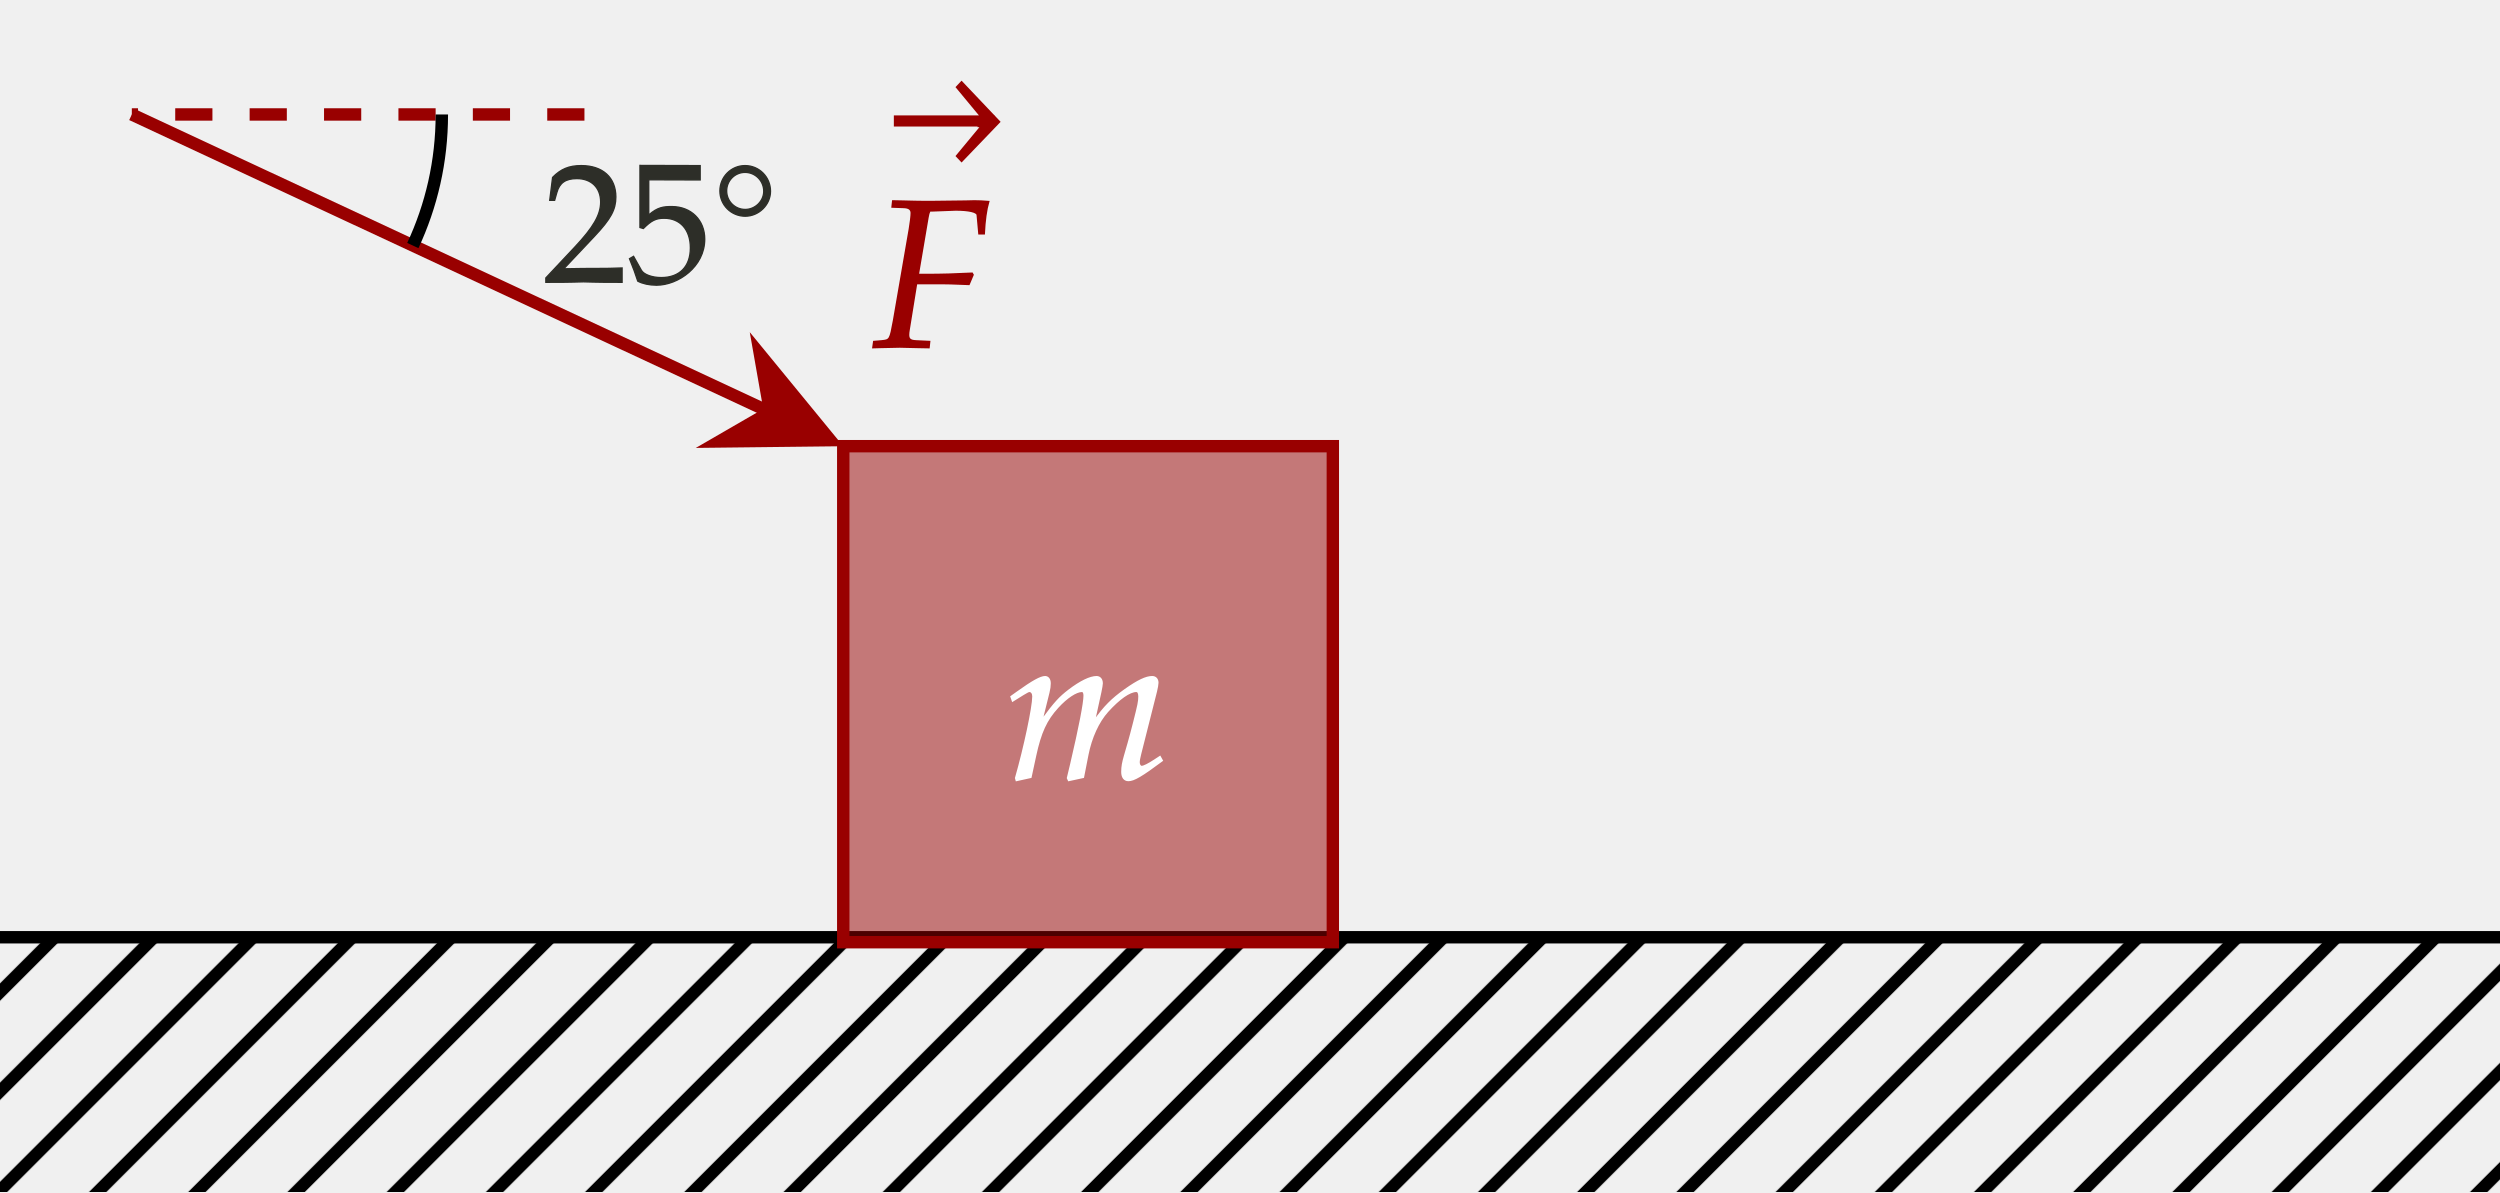
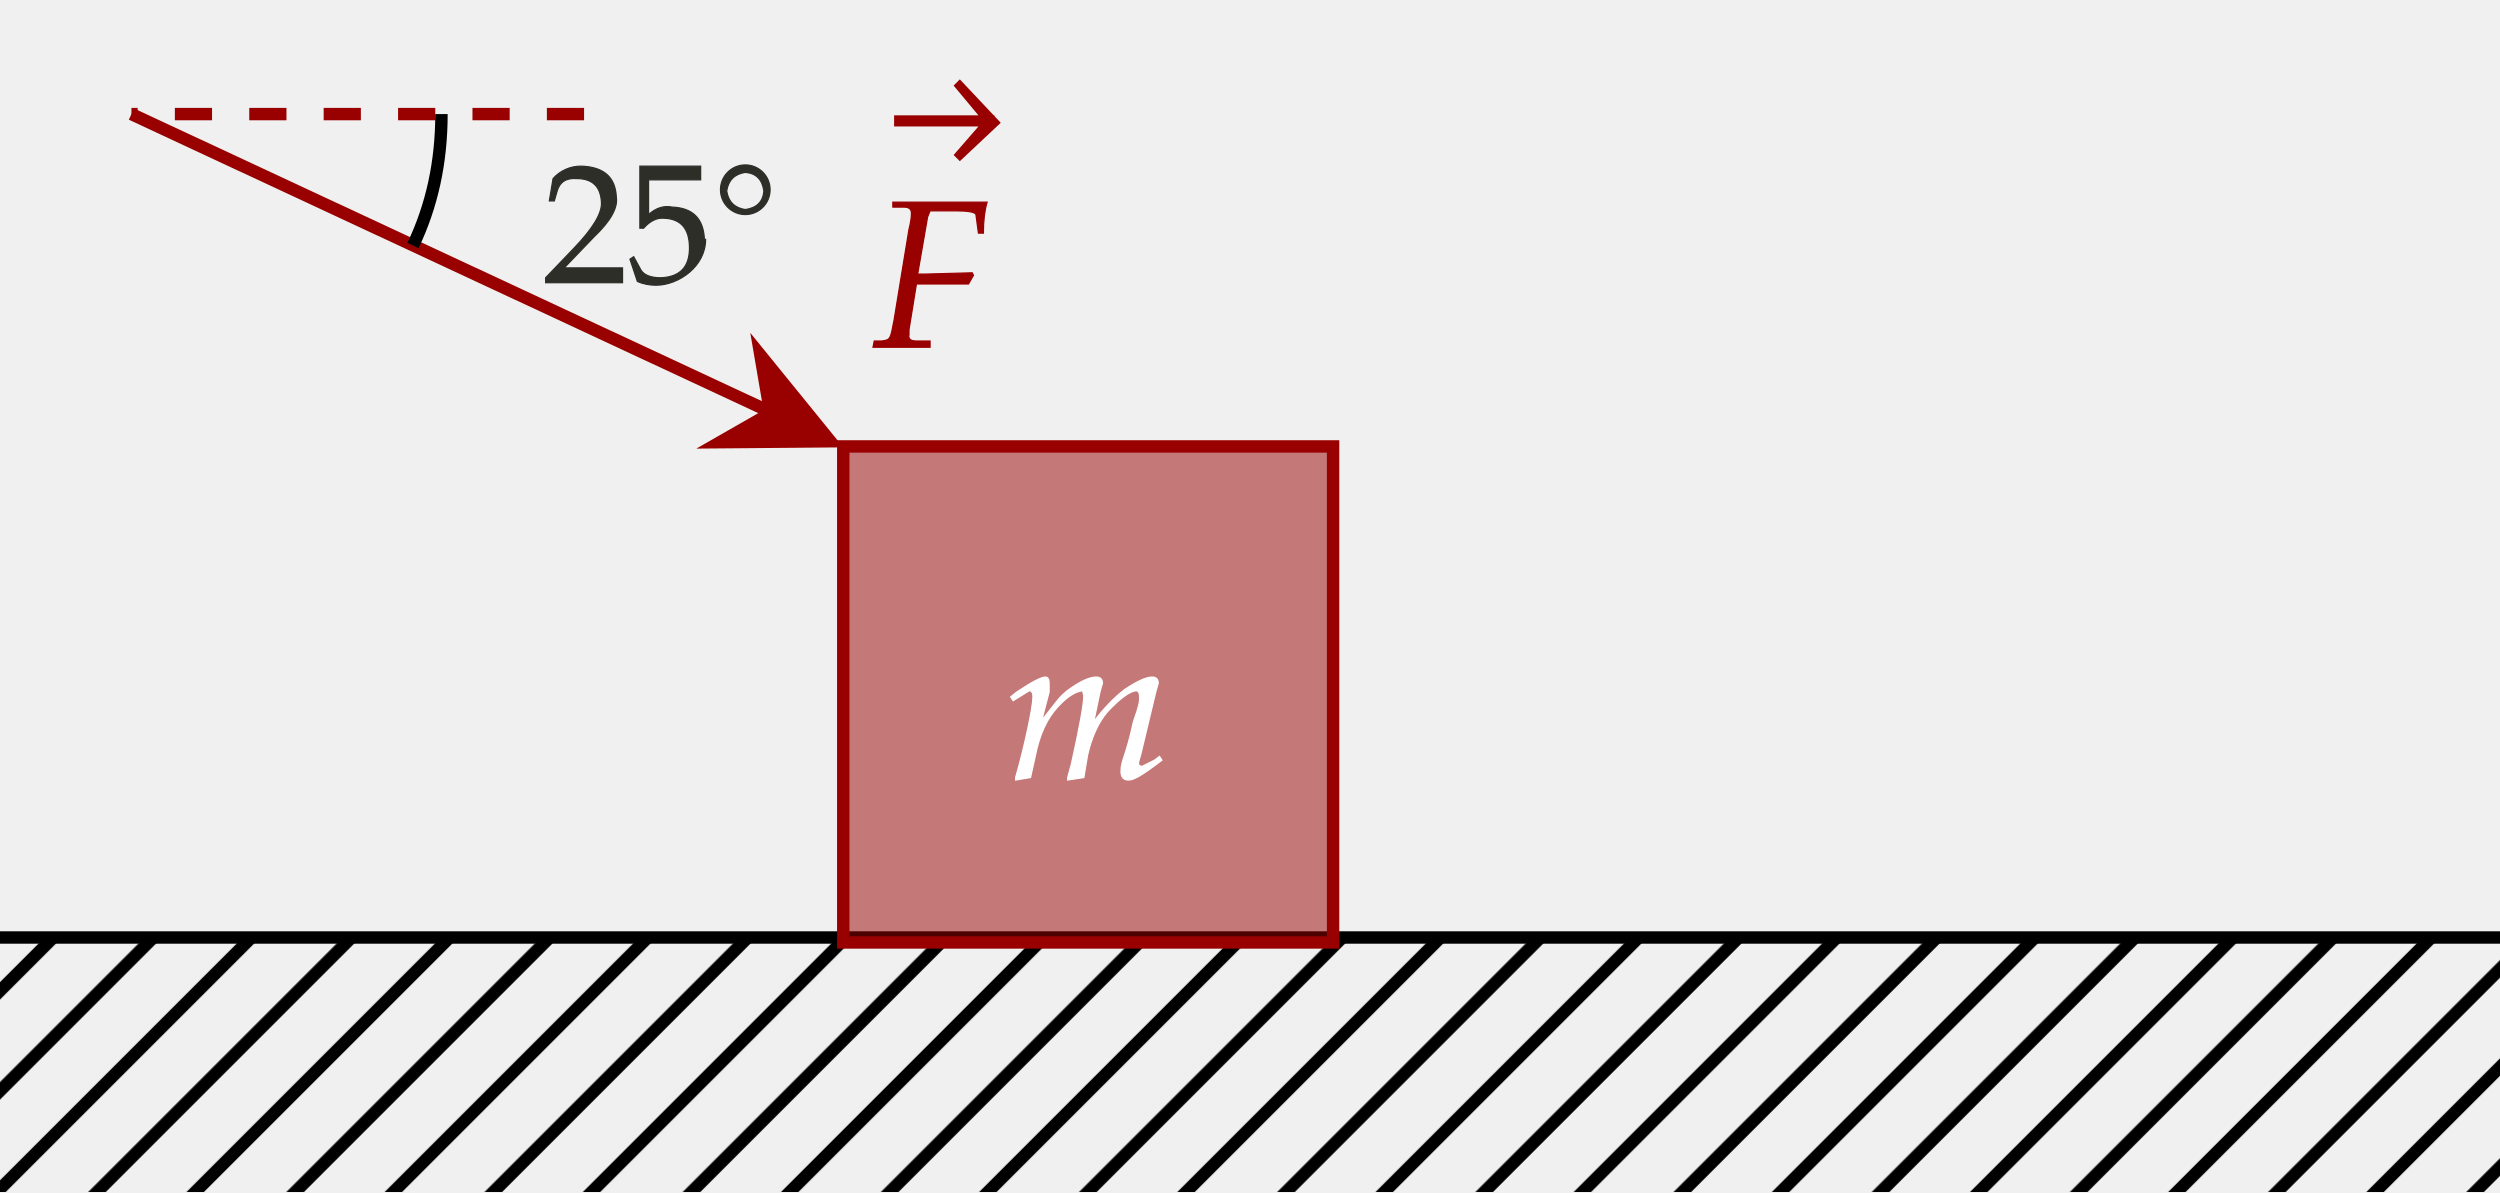
- <svg xmlns="http://www.w3.org/2000/svg" x="0" y="0" width="201.6" height="96.125" style="         width:201.6px;         height:96.125px;         background: transparent;         fill: none; ">
+ <svg xmlns="http://www.w3.org/2000/svg" width="201.6" height="96.1" style="width:201.6px;height:96.125px;background:0 0;fill:none">
  <svg />
  <svg class="role-diagram-draw-area">
-     <g class="shapes-region" style="stroke: black; fill: none;">
+     <g class="shapes-region" style="stroke:#000;fill:none">
      <g class="composite-shape">
        <defs>
-           <pattern id="_pgfnhkeu3k5t" x="0" y="0" width="11.314" height="11.314" patternTransform="rotate(45,0,0)" patternUnits="userSpaceOnUse">
-             <path d="M0,0 L0,11.314" style="stroke: rgb(0, 0, 0); stroke-opacity: 1; stroke-width: 1; fill: none;" />
-             <path d="M5.657,0 L5.657,11.314" style="stroke: rgb(0, 0, 0); stroke-opacity: 1; stroke-width: 1; fill: none;" />
-             <path d="M11.314,0 L11.314,11.314" style="stroke: rgb(0, 0, 0); stroke-opacity: 1; stroke-width: 1; fill: none;" />
+           <pattern id="_pgfnhkeu3k5t" width="11.3" height="11.3" x="0" y="0" patternTransform="rotate(45 0 0)" patternUnits="userSpaceOnUse">
+             <path d="M0 0v11.3M5.7 0v11.3M11.3 0v11.3" style="stroke:#000;stroke-opacity:1;stroke-width:1;fill:none" />
          </pattern>
        </defs>
-         <path class="real" d=" M-11,75.58 L220.2,75.58 L220.2,171.63 L-11,171.63 Z" style="stroke-width: 1; stroke: rgb(0, 0, 0); fill: url(&quot;#_pgfnhkeu3k5t&quot;); fill-opacity: 1;" />
+         <path d="M-11 75.6h231.2v96H-11Z" class="real" style="stroke-width:1;stroke:#000;fill:url(#_pgfnhkeu3k5t);fill-opacity:1" />
      </g>
      <g class="composite-shape">
-         <path class="real" d=" M68,35.98 L107.48,35.98 L107.48,75.98 L68,75.98 Z" style="stroke-width: 1; stroke: rgb(153, 0, 0); stroke-opacity: 1; fill: rgb(153, 0, 0); fill-opacity: 0.5;" />
+         <path d="M68 36h39.5v40H68Z" class="real" style="stroke-width:1;stroke:#900;stroke-opacity:1;fill:#900;fill-opacity:.5" />
      </g>
      <g class="arrow-line">
-         <path class="connection real" stroke-dasharray="" d="  M10.63,9.23 L65.28,34.72" style="stroke: rgb(153, 0, 0); stroke-opacity: 1; stroke-width: 1; fill: none; fill-opacity: 1;" />
-         <g stroke="none" fill="rgb(153,0,0)" fill-opacity="1" transform="matrix(-0.9063078,-0.4226183,0.4226183,-0.9063078,68,35.98334)" style="stroke: none; fill: rgb(153, 0, 0); stroke-width: 1;">
-           <path d=" M10.72,-5.15 L0,0 L10.72,5.15 L7.12,0 Z" />
-         </g>
+         <path d="m10.6 9.2 54.7 25.5" class="connection real" style="stroke:#900;stroke-opacity:1;stroke-width:1;fill:none;fill-opacity:1" />
+         <path fill="#900" stroke="none" d="M10.7-5.1 0 0l10.7 5.2L7.1 0Z" style="stroke:none;fill:#900;stroke-width:1" transform="rotate(205 38 10.5)" />
      </g>
      <g class="arrow-line">
-         <path class="connection real" stroke-dasharray="3" d="  M47.13,9.23 L10.63,9.23" style="stroke: rgb(153, 0, 0); stroke-opacity: 1; stroke-width: 1; fill: none; fill-opacity: 1;" />
+         <path stroke-dasharray="3" d="M47.1 9.2H10.6" class="connection real" style="stroke:#900;stroke-opacity:1;stroke-width:1;fill:none;fill-opacity:1" />
      </g>
      <g class="composite-shape">
-         <path class="real" d=" M35.63,9.23 C35.63,13.01 34.79,16.59 33.29,19.8 L10.63,9.23 Z" style="stroke-width: 1; stroke: none; stroke-opacity: 1; fill: none; fill-opacity: 1;" />
-         <path class="real" d=" M35.63,9.23 C35.63,13.01 34.79,16.59 33.29,19.8" style="stroke-width: 1; stroke: rgb(0, 0, 0); stroke-opacity: 1; fill: none; fill-opacity: 1;" />
-       </g>
-       <g />
-     </g>
-     <g />
-     <g />
-     <g />
-   </svg>
-   <svg width="200" height="94.525" style="width:200px;height:94.525px;font-family:Asana-Math, Asana;background:transparent;">
-     <g>
-       <g>
-         <g>
-           <g>
-             <g>
-               <g>
-                 <g transform="matrix(1,0,0,1,70.40002,27.97499)">
-                   <path transform="matrix(0.017,0,0,-0.017,0,0)" d="M286 646L392 650C454 650 494 641 495 626L503 537L527 537C530 600 537 651 548 689C526 691 498 692 481 692L440 691L275 689L246 689C221 689 181 690 143 691L94 692L91 664L147 662C171 661 182 652 182 635C182 621 178 589 173 559L98 125C81 33 81 32 40 28L4 25L0 -3L34 -2C74 -1 106 0 127 0C145 0 174 -1 213 -2L265 -3L268 25L204 28C177 29 168 37 168 57C168 63 169 74 170 78L206 301L323 301C350 301 381 300 429 298L455 297L474 342L470 349C389 345 329 343 251 343L214 343L260 614C263 630 264 635 269 646Z" stroke="rgb(153,0,0)" stroke-opacity="1" stroke-width="8" fill="rgb(153,0,0)" fill-opacity="1" />
-                 </g>
-               </g>
-             </g>
-           </g>
-           <svg x="70.4" overflow="visible" y="4.975" height="10" width="10.288">
-             <path d=" M 10.29 4.85 l -3.15 -3.32 l -0.49 0.52 l 1.93 2.33 h -0.15 v 0.90 h 0.15 l -1.93 2.33 l 0.49 0.52 z  M 1.68 5.23 h 8.15 v -0.90 h -8.15 z" style="fill:rgb(153,0,0);fill-opacity:1;stroke-width:1px;stroke:none;stroke-opacity:1;" />
-           </svg>
-         </g>
-       </g>
-     </g>
-     <g>
-       <g>
-         <g>
-           <g transform="matrix(1,0,0,1,81.13129,62.77499)">
-             <path transform="matrix(0.017,0,0,-0.017,0,0)" d="M730 103L704 86C675 67 653 56 643 56C636 56 630 65 630 76C630 86 632 95 637 116L712 413C716 430 719 446 719 454C719 471 709 482 693 482C664 482 626 464 565 421C502 376 467 341 418 272L448 409C452 429 455 444 455 451C455 470 445 482 429 482C399 482 353 460 298 418C254 384 234 363 169 275L202 408C206 424 208 439 208 451C208 470 199 482 185 482C164 482 126 461 52 408L24 388L31 368C68 391 103 414 110 414C121 414 128 404 128 389C128 338 87 145 46 2L49 -9L117 6L139 108C163 219 190 278 245 338C287 384 332 414 360 414C367 414 371 406 371 393C371 358 349 244 308 69L292 2L297 -9L366 6L387 113C403 194 437 269 481 318C536 379 586 414 618 414C626 414 631 405 631 389C631 365 628 351 606 264C566 105 550 84 550 31C550 6 561 -9 580 -9C606 -9 642 12 740 85Z" stroke="rgb(255,255,255)" stroke-opacity="1" stroke-width="8" fill="rgb(255,255,255)" fill-opacity="1" />
-           </g>
-         </g>
-       </g>
-     </g>
-     <g>
-       <g>
-         <g>
-           <g transform="matrix(1,0,0,1,43.79999,22.725)">
-             <path transform="matrix(0.0136,0,0,-0.0136,0,0)" d="M16 23L16 -3C203 -3 203 0 239 0C275 0 275 -3 468 -3L468 82C353 77 307 81 122 77L304 270C401 373 431 428 431 503C431 618 353 689 226 689C154 689 105 669 56 619L39 483L68 483L81 529C97 587 133 612 200 612C286 612 341 558 341 473C341 398 299 324 186 204ZM958 253C958 366 877 446 763 446C715 446 679 443 626 396L626 605L931 604L931 689L574 690L574 322L594 316C641 363 668 377 717 377C813 377 873 309 873 201C873 90 809 25 700 25C646 25 596 43 582 69L536 151L512 137C535 80 547 48 561 4C589 -11 629 -20 672 -20C800 -20 958 89 958 253ZM1197 689C1115 689 1048 622 1048 539C1048 456 1115 389 1198 389C1279 389 1348 457 1348 537C1348 621 1281 689 1197 689ZM1197 649C1258 649 1308 599 1308 537C1308 479 1258 429 1198 429C1137 429 1088 478 1088 539C1088 600 1137 649 1197 649Z" stroke="rgb(45,46,40)" stroke-opacity="1" stroke-width="8" fill="rgb(45,46,40)" fill-opacity="1" />
-           </g>
-         </g>
+         <path stroke="none" d="M35.6 9.2q0 5.8-2.3 10.6L10.6 9.2Z" class="real" style="stroke-width:1;stroke:none;stroke-opacity:1;fill:none;fill-opacity:1" />
+         <path d="M35.6 9.2q0 5.8-2.3 10.6" class="real" style="stroke-width:1;stroke:#000;stroke-opacity:1;fill:none;fill-opacity:1" />
      </g>
    </g>
  </svg>
+   <svg width="200" height="94.5" style="width:200px;height:94.525px;font-family:Asana-Math,Asana;background:0 0">
+     <path fill="#900" stroke="#900" stroke-width=".1" d="M75.3 17H77q1.6 0 1.7.3l.2 1.5h.4q0-1.5.3-2.5H72v.4h.9q.6 0 .6.5t-.2 1.3l-1.2 7.3c-.3 1.6-.3 1.6-1 1.7h-.6l-.1.5H75v-.5h-1.1q-.7 0-.6-.5v-.4l.6-3.7h4.2l.4-.7-.1-.2-3.7.1H74l.8-4.6.2-.5Z" />
+     <svg width="10.3" height="10" x="70.4" y="5" overflow="visible">
+       <path d="M10.3 4.9 7 1.4l-.5.5 2 2.4h-.2v.9h.2l-2 2.3.5.5zm-8.6.3h8.1v-.9H1.7z" style="fill:#900;fill-opacity:1;stroke-width:1px;stroke:none;stroke-opacity:1" />
+     </svg>
+     <path fill="#fff" stroke="#fff" stroke-width=".1" d="m93.5 61-.4.3-1 .5q-.3 0-.3-.3l.2-.7 1.2-5 .2-.7q0-.5-.5-.5-.7 0-2.2 1-1.3 1-2.5 2.6l.5-2.4.2-.7q0-.5-.5-.5-.8 0-2.2 1c-.8.6-1 1-2.2 2.5l.6-2.3v-.7q0-.5-.3-.5-.5 0-2.3 1.2l-.5.4.2.3 1.3-.8q.3 0 .3.5c0 .8-.7 4.1-1.4 6.5v.2l1.2-.2.4-1.8q.5-2.5 1.8-3.9 1.1-1.2 2-1.3l.1.4q0 1-1 5.5l-.3 1.1v.2l1.3-.2.3-1.8q.5-2.2 1.6-3.5 1.5-1.6 2.3-1.7.3 0 .3.5c0 .4 0 .6-.5 2-.6 2.8-1 3.1-1 4q0 .7.6.7c.4 0 1-.3 2.7-1.6Z" />
+     <path fill="#2d2e28" stroke="#2d2e28" stroke-width=".1" d="M44 22.4v.4h6.2v-1.2h-4.7l2.4-2.5q2-1.9 1.8-3.2-.1-2.4-2.8-2.5a3 3 0 0 0-2.3 1l-.3 1.8h.4l.2-.7q.3-1.2 1.6-1.1 1.9 0 2 1.9.1 1.3-2.2 3.7Zm12.8-3.1q-.1-2.5-2.6-2.6-1-.2-1.9.6v-2.8h4.2v-1.1h-4.9v5h.3q.8-.9 1.7-.8 2 .1 2 2.4t-2.3 2.4q-1.2 0-1.6-.6l-.6-1.1-.3.2.6 1.8q.7.3 1.5.3c1.8 0 4-1.5 4-3.7Zm3.3-6a2 2 0 1 0 0 4 2 2 0 0 0 0-4Zm0 .6q1.3.1 1.5 1.5-.1 1.3-1.5 1.5-1.3-.2-1.5-1.5.2-1.3 1.5-1.5Z" />
+   </svg>
</svg>
